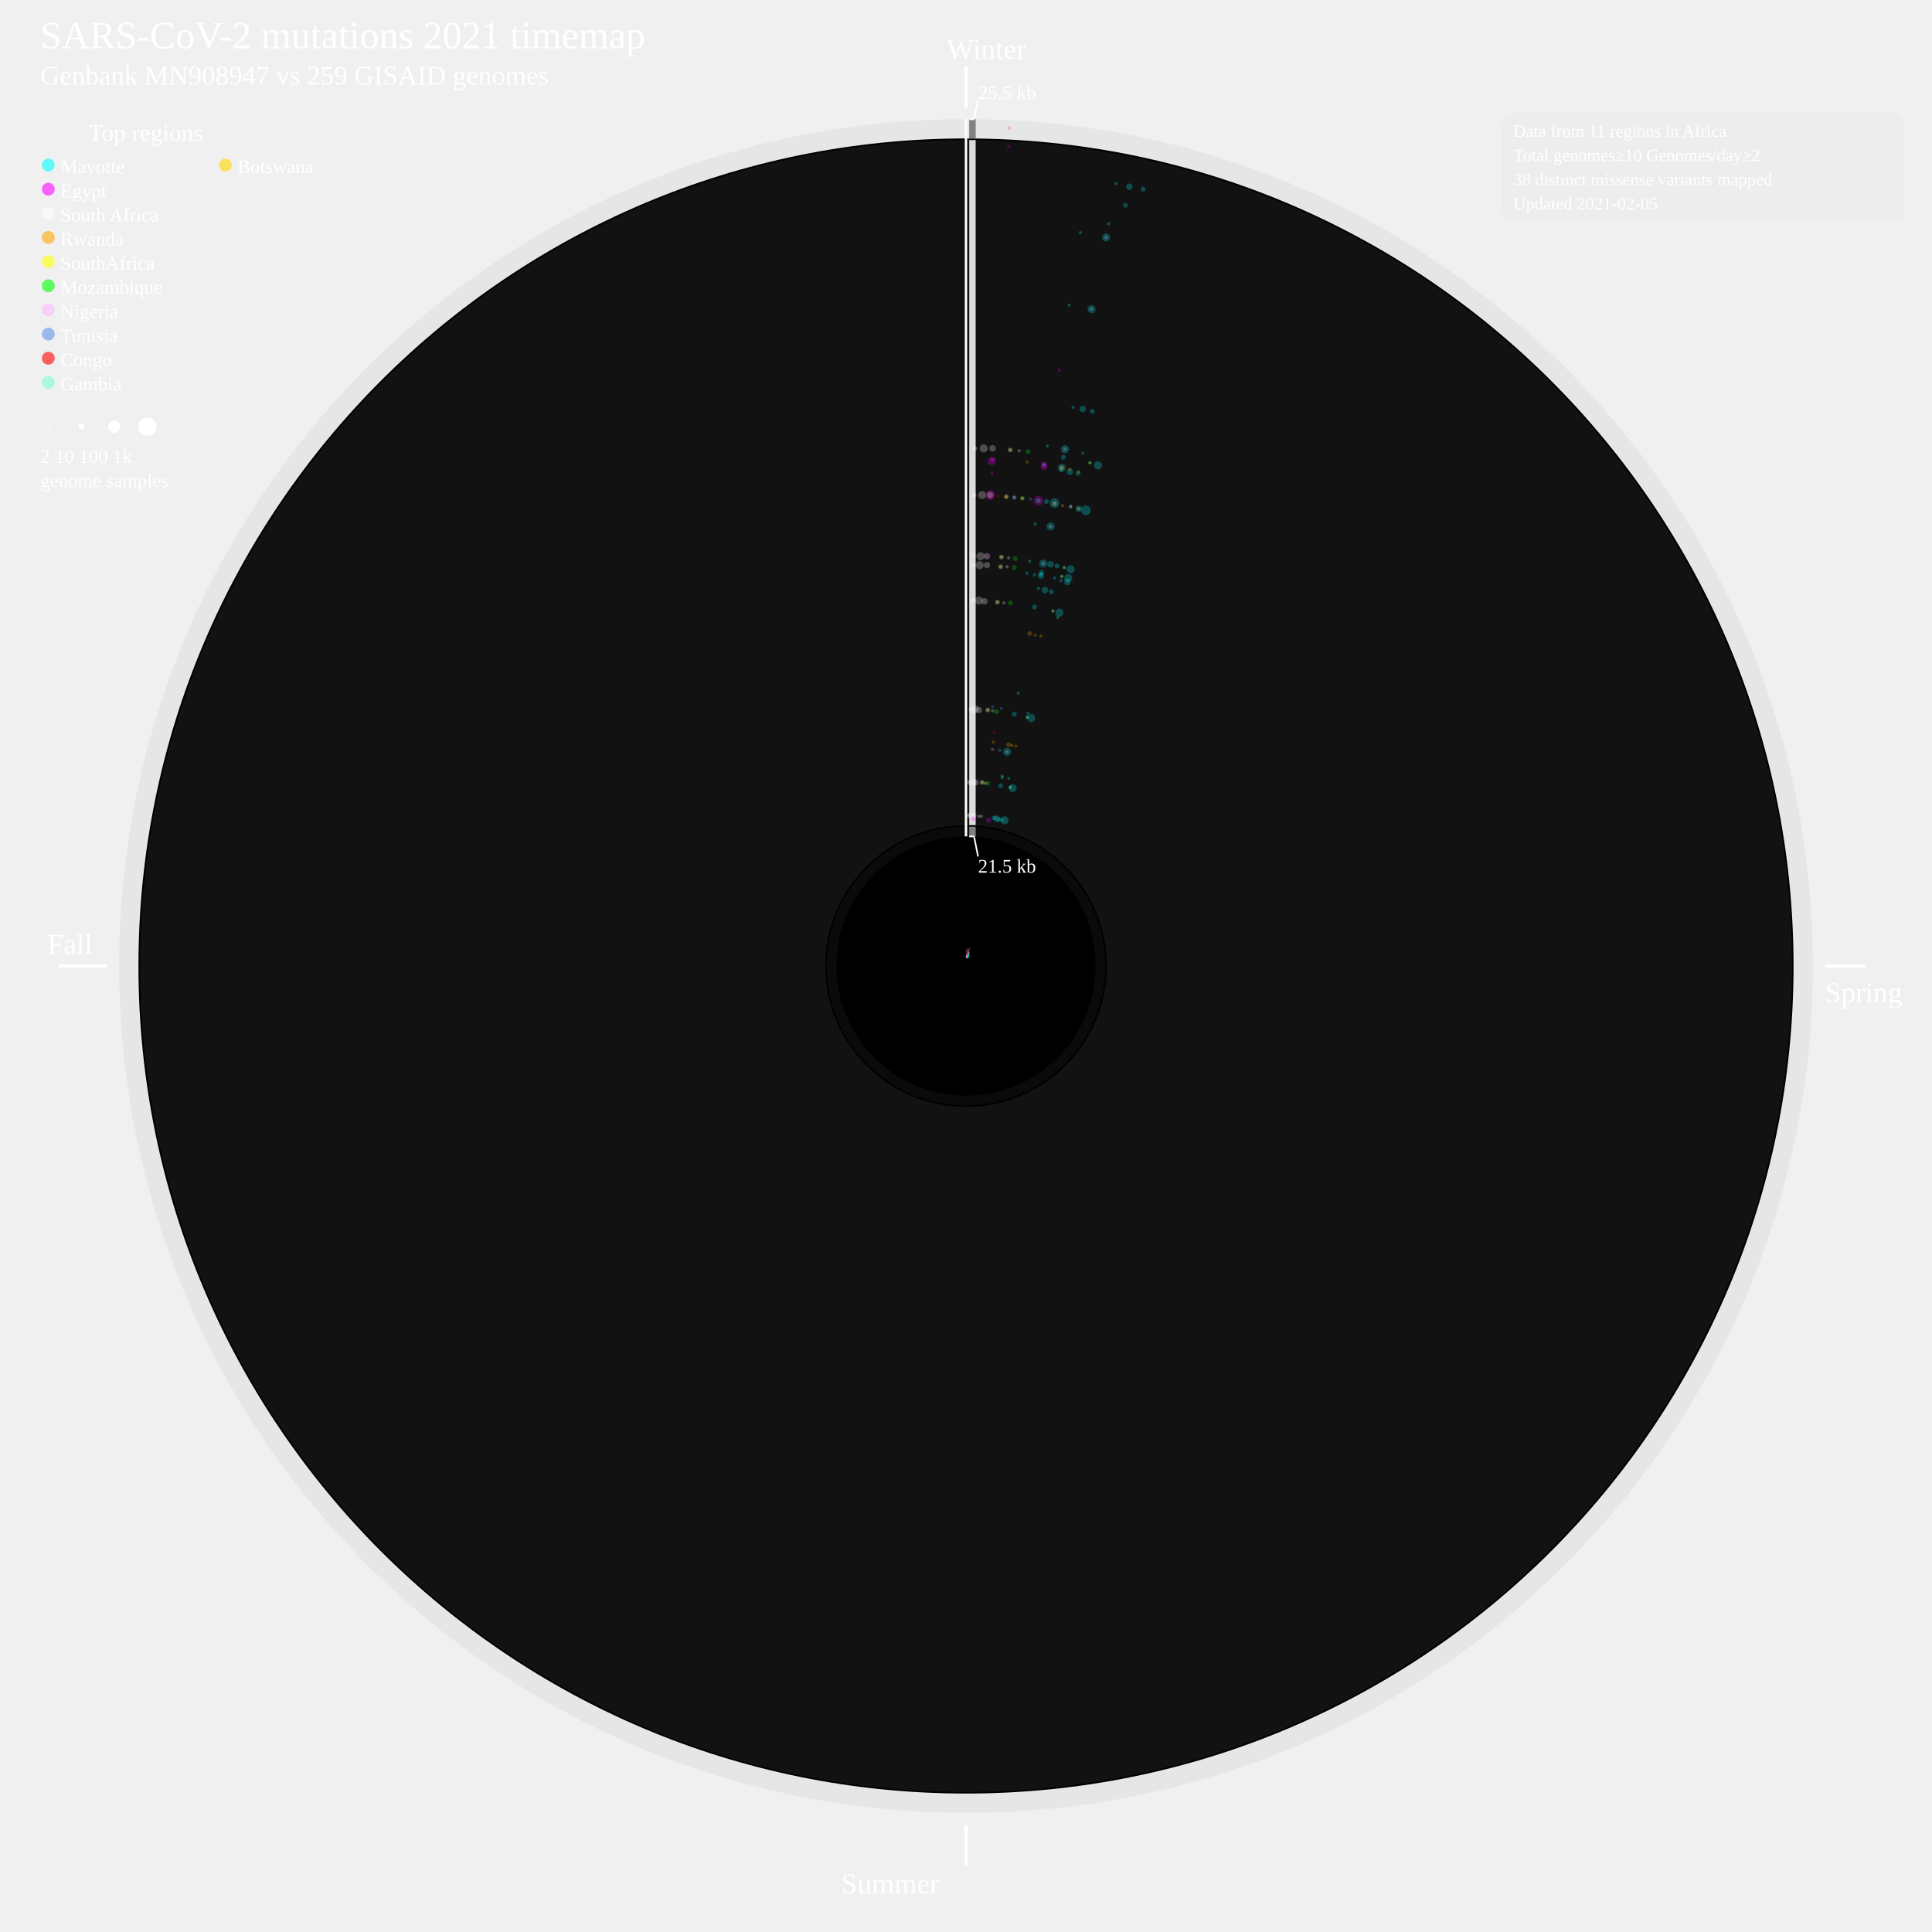
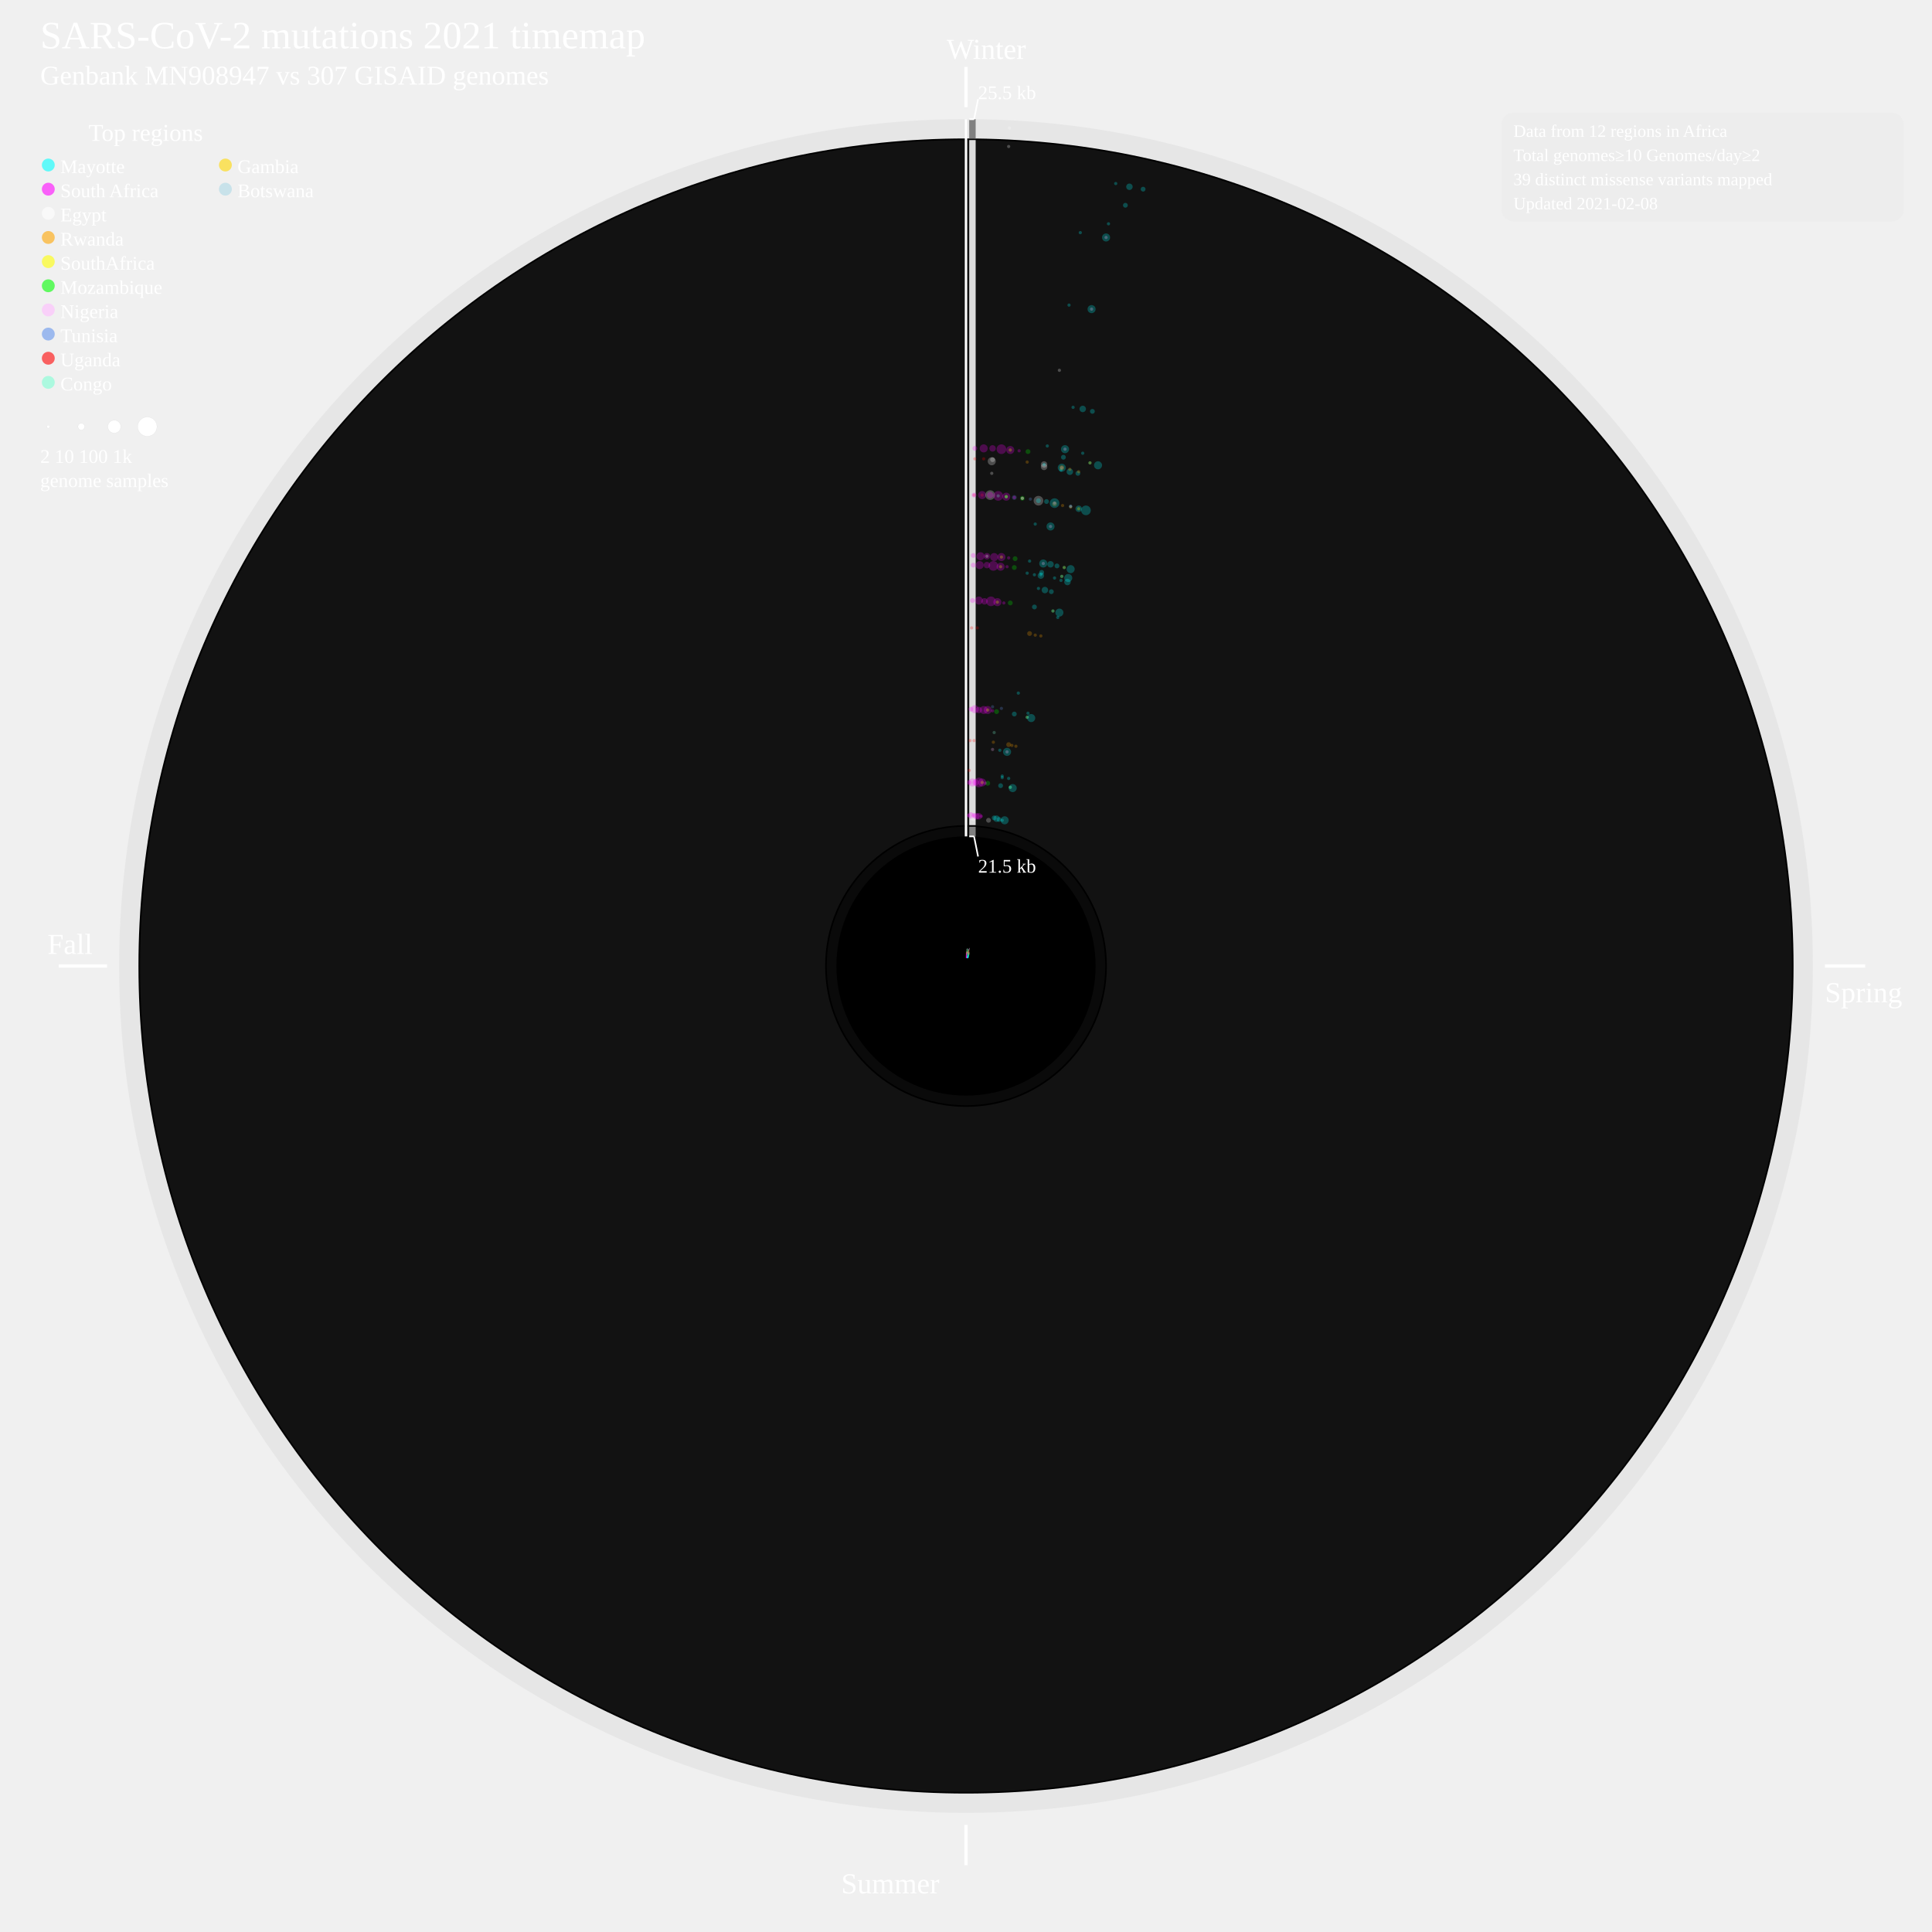
<svg xmlns="http://www.w3.org/2000/svg" width="2400" height="2400" style="background-color:black">
  <defs>
    <style type="text/css">
	.sb {
	stroke-width:0.8;
	stroke-opacity:50%;
	}
	.cv {
	stroke: none;
	fill-opacity:0.25;
	}
	a:link, a:visited {
	cursor: pointer;
	}
	a:hover, a:active {
	outline: dotted 2px yellow;
	}
	g:hover, g:active {
	outline: dotted 2px yellow;
	}
	</style>
  </defs>
  <circle cx="1200" cy="1200" r="1052" style="fill:grey;stroke:black;stroke-width:0;fill-opacity:0.085;" />
  <circle cx="1200" cy="1200" r="1028" style="fill:black;stroke:black;stroke-width:0;fill-opacity:1;" />
  <circle cx="1200" cy="1200" r="1026" style="fill:gainsboro;stroke:black;stroke-width:0;fill-opacity:0.085;" />
  <circle cx="1200" cy="1200" r="175" style="fill:black;stroke:black;stroke-width:0;fill-opacity:1;" />
  <circle cx="1200" cy="1200" r="173" style="fill:grey;stroke:black;stroke-width:0;fill-opacity:0.085;" />
  <circle cx="1200" cy="1200" r="161" style="fill:black;stroke:black;stroke-width:0;fill-opacity:1;" />
  <a href="https://bcgsc.github.io/SARS2_2021">
    <text font-size="4.0em" x="50" y="60" fill="white">SARS-CoV-2 mutations 2021 timemap</text>
  </a>
-   <text font-size="2.8em" x="50" y="105" fill="white">Genbank MN908947 vs 259 GISAID genomes</text>
+   <text font-size="2.8em" x="50" y="105" fill="white">Genbank MN908947 vs 307 GISAID genomes</text>
  <line x1="1200" y1="83.131" x2="1200" y2="133.131" style="stroke:white;stroke-width:4" />
  <text font-size="3.0em" x="1176" y="73.131" fill="white">Winter</text>
  <line x1="2267" y1="1200" x2="2317" y2="1200" style="stroke:white;stroke-width:4" />
  <text font-size="3.0em" x="2267" y="1245" fill="white">Spring</text>
  <line x1="1200" y1="2267" x2="1200" y2="2317" style="stroke:white;stroke-width:4" />
  <text font-size="3.0em" x="1045" y="2352" fill="white">Summer</text>
  <line x1="133" y1="1200" x2="73" y2="1200" style="stroke:white;stroke-width:4" />
  <text font-size="3.0em" x="59" y="1185" fill="white">Fall</text>
  <g>
    <line x1="1208" y1="1039" x2="1208" y2="1027" style="stroke:grey;stroke-width:8" />
  </g>
  <g>
    <line x1="1208" y1="1025" x2="1208" y2="174" style="stroke:gainsboro;stroke-width:8" />
  </g>
  <g>
    <line x1="1208" y1="172" x2="1208" y2="148" style="stroke:grey;stroke-width:8" />
  </g>
  <line x1="1200" y1="148.131" x2="1200" y2="1039" style="stroke:white;stroke-width:3" />
  <line x1="1204" y1="148.131" x2="1210" y2="148.131" style="stroke:white;stroke-width:2" />
  <line x1="1210" y1="148.131" x2="1215" y2="123.131" style="stroke:white;stroke-width:2" />
  <line x1="1204" y1="1039" x2="1210" y2="1039" style="stroke:white;stroke-width:2" />
  <line x1="1210" y1="1039" x2="1215" y2="1064" style="stroke:white;stroke-width:2" />
  <text font-size="2.0em" x="1215" y="123.131" fill="white">25.5 kb</text>
  <text font-size="2.0em" x="1215" y="1084" fill="white">21.5 kb</text>
  <text font-size="2.5em" x="110" y="175" fill="white">Top regions</text>
  <circle cx="60" cy="205" r="8" style="fill:cyan;stroke:black;stroke-width:0;fill-opacity:0.6;" />
  <text font-size="2.0em" x="75" y="215" fill="white">Mayotte</text>
  <circle cx="60" cy="235" r="8" style="fill:fuchsia;stroke:black;stroke-width:0;fill-opacity:0.6;" />
-   <text font-size="2.0em" x="75" y="245" fill="white">Egypt</text>
+   <text font-size="2.0em" x="75" y="245" fill="white">South Africa</text>
  <circle cx="60" cy="265" r="8" style="fill:white;stroke:black;stroke-width:0;fill-opacity:0.6;" />
-   <text font-size="2.0em" x="75" y="275" fill="white">South Africa</text>
+   <text font-size="2.0em" x="75" y="275" fill="white">Egypt</text>
  <circle cx="60" cy="295" r="8" style="fill:orange;stroke:black;stroke-width:0;fill-opacity:0.6;" />
  <text font-size="2.0em" x="75" y="305" fill="white">Rwanda</text>
  <circle cx="60" cy="325" r="8" style="fill:yellow;stroke:black;stroke-width:0;fill-opacity:0.6;" />
  <text font-size="2.0em" x="75" y="335" fill="white">SouthAfrica</text>
  <circle cx="60" cy="355" r="8" style="fill:lime;stroke:black;stroke-width:0;fill-opacity:0.6;" />
  <text font-size="2.0em" x="75" y="365" fill="white">Mozambique</text>
  <circle cx="60" cy="385" r="8" style="fill:#FFBBFF;stroke:black;stroke-width:0;fill-opacity:0.6;" />
  <text font-size="2.0em" x="75" y="395" fill="white">Nigeria</text>
  <circle cx="60" cy="415" r="8" style="fill:#6495ED;stroke:black;stroke-width:0;fill-opacity:0.6;" />
  <text font-size="2.0em" x="75" y="425" fill="white">Tunisia</text>
  <circle cx="60" cy="445" r="8" style="fill:red;stroke:black;stroke-width:0;fill-opacity:0.6;" />
-   <text font-size="2.0em" x="75" y="455" fill="white">Congo</text>
+   <text font-size="2.0em" x="75" y="455" fill="white">Uganda</text>
  <circle cx="60" cy="475" r="8" style="fill:#7FFFD4;stroke:black;stroke-width:0;fill-opacity:0.6;" />
-   <text font-size="2.0em" x="75" y="485" fill="white">Gambia</text>
+   <text font-size="2.0em" x="75" y="485" fill="white">Congo</text>
  <circle cx="280" cy="205" r="8" style="fill:#FFD700;stroke:black;stroke-width:0;fill-opacity:0.6;" />
-   <text font-size="2.0em" x="295" y="215" fill="white">Botswana</text>
+   <text font-size="2.0em" x="295" y="215" fill="white">Gambia</text>
+   <circle cx="280" cy="235" r="8" style="fill:#ADD8E6;stroke:black;stroke-width:0;fill-opacity:0.6;" />
+   <text font-size="2.0em" x="295" y="245" fill="white">Botswana</text>
  <circle cx="60" cy="530" r="1.908" style="fill:white;stroke:lightgrey;stroke-width:0.2;" />
  <circle cx="101" cy="530" r="4.166" style="fill:white;stroke:lightgrey;stroke-width:0.2;" />
  <circle cx="142" cy="530" r="8.017" style="fill:white;stroke:lightgrey;stroke-width:0.2;" />
  <circle cx="183" cy="530" r="12.002" style="fill:white;stroke:lightgrey;stroke-width:0.2;" />
  <text font-size="2.0em" x="50" y="575" fill="white">2      10        100        1k</text>
  <text font-size="2.0em" x="50" y="605" fill="white">genome samples</text>
  <g>
-     <line x1="1200.2" y1="1190.0" x2="1200.2" y2="1186.9" style="stroke:white;" class="sb" />
-   </g>
-   <g>
-     <circle cx="1203" cy="1013" r="2" style="fill:white;" class="cv" />
-   </g>
-   <g>
-     <circle cx="1204" cy="972" r="3" style="fill:white;" class="cv" />
-   </g>
-   <g>
-     <circle cx="1206" cy="881" r="3" style="fill:white;" class="cv" />
-   </g>
-   <g>
-     <circle cx="1208" cy="746" r="3" style="fill:white;" class="cv" />
-   </g>
-   <g>
-     <circle cx="1209" cy="702" r="3" style="fill:white;" class="cv" />
-   </g>
-   <g>
-     <circle cx="1209" cy="690" r="3" style="fill:white;" class="cv" />
-   </g>
-   <g>
-     <circle cx="1210" cy="615" r="3" style="fill:white;" class="cv" />
-   </g>
-   <g>
-     <circle cx="1211" cy="557" r="3" style="fill:white;" class="cv" />
-   </g>
-   <g>
-     <line x1="1200.3" y1="1190.0" x2="1200.5" y2="1184.7" style="stroke:white;" class="sb" />
-   </g>
-   <g>
-     <circle cx="1206" cy="1013" r="4" style="fill:white;" class="cv" />
-   </g>
-   <g>
-     <circle cx="1208" cy="972" r="5" style="fill:white;" class="cv" />
-   </g>
-   <g>
-     <circle cx="1211" cy="881" r="5" style="fill:white;" class="cv" />
-   </g>
-   <g>
-     <circle cx="1216" cy="746" r="5" style="fill:white;" class="cv" />
-   </g>
-   <g>
-     <circle cx="1217" cy="702" r="5" style="fill:white;" class="cv" />
-   </g>
-   <g>
-     <circle cx="1218" cy="691" r="5" style="fill:white;" class="cv" />
-   </g>
-   <g>
-     <circle cx="1220" cy="615" r="5" style="fill:white;" class="cv" />
-   </g>
-   <g>
-     <circle cx="1222" cy="557" r="5" style="fill:white;" class="cv" />
-   </g>
-   <g>
-     <line x1="1200.5" y1="1190.0" x2="1200.9" y2="1182.8" style="stroke:fuchsia;" class="sb" />
-   </g>
-   <g>
-     <line x1="1200.9" y1="1182.8" x2="1201.1" y2="1178.7" style="stroke:white;" class="sb" />
-   </g>
-   <g>
-     <circle cx="1209" cy="1017" r="3" style="fill:fuchsia;" class="cv" />
-   </g>
-   <g>
-     <circle cx="1210" cy="1013" r="3" style="fill:white;" class="cv" />
-   </g>
-   <g>
-     <circle cx="1212" cy="972" r="4" style="fill:white;" class="cv" />
-   </g>
-   <g>
-     <circle cx="1216" cy="882" r="4" style="fill:white;" class="cv" />
-   </g>
-   <g>
-     <circle cx="1223" cy="747" r="4" style="fill:white;" class="cv" />
-   </g>
-   <g>
-     <circle cx="1226" cy="702" r="4" style="fill:white;" class="cv" />
-   </g>
-   <g>
-     <circle cx="1226" cy="691" r="4" style="fill:white;" class="cv" />
-   </g>
-   <g>
-     <circle cx="1226" cy="691" r="2" style="fill:fuchsia;" class="cv" />
-   </g>
-   <g>
-     <circle cx="1230" cy="615" r="6" style="fill:fuchsia;" class="cv" />
-   </g>
-   <g>
-     <circle cx="1230" cy="615" r="4" style="fill:white;" class="cv" />
-   </g>
-   <g>
-     <circle cx="1232" cy="588" r="2" style="fill:fuchsia;" class="cv" />
-   </g>
-   <g>
-     <circle cx="1232" cy="573" r="5" style="fill:fuchsia;" class="cv" />
-   </g>
-   <g>
-     <circle cx="1233" cy="571" r="3" style="fill:fuchsia;" class="cv" />
-   </g>
-   <g>
-     <circle cx="1233" cy="557" r="4" style="fill:white;" class="cv" />
-   </g>
-   <g>
-     <circle cx="1253" cy="182" r="2" style="fill:fuchsia;" class="cv" />
-   </g>
-   <g>
-     <circle cx="1254" cy="159" r="2" style="fill:fuchsia;" class="cv" />
-   </g>
-   <g>
-     <line x1="1200.7" y1="1190.0" x2="1200.8" y2="1187.9" style="stroke:red;" class="sb" />
-   </g>
-   <g>
-     <circle cx="1240" cy="616" r="2" style="fill:red;" class="cv" />
-   </g>
-   <g>
-     <line x1="1200.9" y1="1190.0" x2="1201.1" y2="1186.9" style="stroke:white;" class="sb" />
-   </g>
-   <g>
-     <line x1="1201.1" y1="1186.9" x2="1201.3" y2="1184.8" style="stroke:yellow;" class="sb" />
-   </g>
-   <g>
-     <line x1="1201.3" y1="1184.8" x2="1201.5" y2="1182.6" style="stroke:lime;" class="sb" />
-   </g>
-   <g>
-     <line x1="1201.5" y1="1182.6" x2="1201.7" y2="1180.5" style="stroke:red;" class="sb" />
-   </g>
-   <g>
-     <circle cx="1216" cy="1014" r="2" style="fill:white;" class="cv" />
-   </g>
-   <g>
-     <circle cx="1220" cy="972" r="3" style="fill:white;" class="cv" />
+     <line x1="1200.2" y1="1190.0" x2="1200.2" y2="1186.2" style="stroke:fuchsia;" class="sb" />
+   </g>
+   <g>
+     <line x1="1200.2" y1="1186.2" x2="1200.3" y2="1183.5" style="stroke:red;" class="sb" />
+   </g>
+   <g>
+     <circle cx="1203" cy="1013" r="2" style="fill:fuchsia;" class="cv" />
+   </g>
+   <g>
+     <circle cx="1204" cy="972" r="3" style="fill:fuchsia;" class="cv" />
+   </g>
+   <g>
+     <circle cx="1204" cy="957" r="2" style="fill:red;" class="cv" />
+   </g>
+   <g>
+     <circle cx="1205" cy="920" r="2" style="fill:red;" class="cv" />
+   </g>
+   <g>
+     <circle cx="1206" cy="881" r="3" style="fill:fuchsia;" class="cv" />
+   </g>
+   <g>
+     <circle cx="1207" cy="780" r="2" style="fill:red;" class="cv" />
+   </g>
+   <g>
+     <circle cx="1208" cy="746" r="3" style="fill:fuchsia;" class="cv" />
+   </g>
+   <g>
+     <circle cx="1209" cy="702" r="3" style="fill:fuchsia;" class="cv" />
+   </g>
+   <g>
+     <circle cx="1209" cy="690" r="3" style="fill:fuchsia;" class="cv" />
+   </g>
+   <g>
+     <circle cx="1210" cy="615" r="2" style="fill:red;" class="cv" />
+   </g>
+   <g>
+     <circle cx="1210" cy="615" r="3" style="fill:fuchsia;" class="cv" />
+   </g>
+   <g>
+     <circle cx="1211" cy="570" r="2" style="fill:red;" class="cv" />
+   </g>
+   <g>
+     <circle cx="1211" cy="557" r="3" style="fill:fuchsia;" class="cv" />
+   </g>
+   <g>
+     <line x1="1200.3" y1="1190.0" x2="1200.5" y2="1184.4" style="stroke:fuchsia;" class="sb" />
+   </g>
+   <g>
+     <line x1="1200.5" y1="1184.4" x2="1200.6" y2="1182.2" style="stroke:red;" class="sb" />
+   </g>
+   <g>
+     <circle cx="1206" cy="1013" r="4" style="fill:fuchsia;" class="cv" />
+   </g>
+   <g>
+     <circle cx="1208" cy="972" r="5" style="fill:fuchsia;" class="cv" />
+   </g>
+   <g>
+     <circle cx="1210" cy="920" r="2" style="fill:red;" class="cv" />
+   </g>
+   <g>
+     <circle cx="1211" cy="881" r="5" style="fill:fuchsia;" class="cv" />
+   </g>
+   <g>
+     <circle cx="1214" cy="780" r="2" style="fill:red;" class="cv" />
+   </g>
+   <g>
+     <circle cx="1216" cy="746" r="5" style="fill:fuchsia;" class="cv" />
+   </g>
+   <g>
+     <circle cx="1217" cy="702" r="5" style="fill:fuchsia;" class="cv" />
+   </g>
+   <g>
+     <circle cx="1218" cy="691" r="5" style="fill:fuchsia;" class="cv" />
+   </g>
+   <g>
+     <circle cx="1220" cy="615" r="2" style="fill:red;" class="cv" />
+   </g>
+   <g>
+     <circle cx="1220" cy="615" r="5" style="fill:fuchsia;" class="cv" />
+   </g>
+   <g>
+     <circle cx="1222" cy="570" r="2" style="fill:red;" class="cv" />
+   </g>
+   <g>
+     <circle cx="1222" cy="557" r="5" style="fill:fuchsia;" class="cv" />
+   </g>
+   <g>
+     <line x1="1200.5" y1="1190.0" x2="1200.7" y2="1186.0" style="stroke:fuchsia;" class="sb" />
+   </g>
+   <g>
+     <line x1="1200.7" y1="1186.0" x2="1201.1" y2="1178.7" style="stroke:white;" class="sb" />
+   </g>
+   <g>
+     <circle cx="1209" cy="1017" r="3" style="fill:white;" class="cv" />
+   </g>
+   <g>
+     <circle cx="1210" cy="1013" r="3" style="fill:fuchsia;" class="cv" />
+   </g>
+   <g>
+     <circle cx="1212" cy="972" r="4" style="fill:fuchsia;" class="cv" />
+   </g>
+   <g>
+     <circle cx="1216" cy="882" r="4" style="fill:fuchsia;" class="cv" />
+   </g>
+   <g>
+     <circle cx="1223" cy="747" r="4" style="fill:fuchsia;" class="cv" />
+   </g>
+   <g>
+     <circle cx="1226" cy="702" r="4" style="fill:fuchsia;" class="cv" />
+   </g>
+   <g>
+     <circle cx="1226" cy="691" r="4" style="fill:fuchsia;" class="cv" />
+   </g>
+   <g>
+     <circle cx="1226" cy="691" r="2" style="fill:white;" class="cv" />
+   </g>
+   <g>
+     <circle cx="1230" cy="615" r="6" style="fill:white;" class="cv" />
+   </g>
+   <g>
+     <circle cx="1230" cy="615" r="4" style="fill:fuchsia;" class="cv" />
+   </g>
+   <g>
+     <circle cx="1232" cy="588" r="2" style="fill:white;" class="cv" />
+   </g>
+   <g>
+     <circle cx="1232" cy="573" r="5" style="fill:white;" class="cv" />
+   </g>
+   <g>
+     <circle cx="1233" cy="571" r="3" style="fill:white;" class="cv" />
+   </g>
+   <g>
+     <circle cx="1233" cy="557" r="4" style="fill:fuchsia;" class="cv" />
+   </g>
+   <g>
+     <circle cx="1253" cy="182" r="2" style="fill:white;" class="cv" />
+   </g>
+   <g>
+     <circle cx="1254" cy="159" r="2" style="fill:white;" class="cv" />
+   </g>
+   <g>
+     <line x1="1200.7" y1="1190.0" x2="1201.1" y2="1183.8" style="stroke:fuchsia;" class="sb" />
+   </g>
+   <g>
+     <line x1="1201.1" y1="1183.8" x2="1201.3" y2="1181.7" style="stroke:#7FFFD4;" class="sb" />
+   </g>
+   <g>
+     <circle cx="1213" cy="1014" r="4" style="fill:fuchsia;" class="cv" />
+   </g>
+   <g>
+     <circle cx="1216" cy="972" r="6" style="fill:fuchsia;" class="cv" />
+   </g>
+   <g>
+     <circle cx="1222" cy="882" r="5" style="fill:fuchsia;" class="cv" />
+   </g>
+   <g>
+     <circle cx="1231" cy="747" r="6" style="fill:fuchsia;" class="cv" />
+   </g>
+   <g>
+     <circle cx="1234" cy="703" r="6" style="fill:fuchsia;" class="cv" />
+   </g>
+   <g>
+     <circle cx="1235" cy="692" r="5" style="fill:fuchsia;" class="cv" />
+   </g>
+   <g>
+     <circle cx="1240" cy="616" r="6" style="fill:fuchsia;" class="cv" />
+   </g>
+   <g>
+     <circle cx="1240" cy="616" r="2" style="fill:#7FFFD4;" class="cv" />
+   </g>
+   <g>
+     <circle cx="1244" cy="558" r="6" style="fill:fuchsia;" class="cv" />
+   </g>
+   <g>
+     <line x1="1200.9" y1="1190.0" x2="1201.4" y2="1184.3" style="stroke:fuchsia;" class="sb" />
+   </g>
+   <g>
+     <line x1="1201.4" y1="1184.3" x2="1201.5" y2="1182.2" style="stroke:yellow;" class="sb" />
+   </g>
+   <g>
+     <line x1="1201.5" y1="1182.2" x2="1201.7" y2="1180.0" style="stroke:lime;" class="sb" />
+   </g>
+   <g>
+     <line x1="1201.7" y1="1180.0" x2="1201.9" y2="1177.9" style="stroke:#7FFFD4;" class="sb" />
+   </g>
+   <g>
+     <circle cx="1216" cy="1014" r="4" style="fill:fuchsia;" class="cv" />
+   </g>
+   <g>
+     <circle cx="1220" cy="972" r="5" style="fill:fuchsia;" class="cv" />
  </g>
  <g>
    <circle cx="1220" cy="972" r="2" style="fill:yellow;" class="cv" />
  </g>
  <g>
-     <circle cx="1227" cy="882" r="3" style="fill:white;" class="cv" />
+     <circle cx="1227" cy="882" r="5" style="fill:fuchsia;" class="cv" />
  </g>
  <g>
    <circle cx="1227" cy="882" r="2" style="fill:yellow;" class="cv" />
  </g>
  <g>
-     <circle cx="1239" cy="748" r="3" style="fill:white;" class="cv" />
+     <circle cx="1239" cy="748" r="5" style="fill:fuchsia;" class="cv" />
  </g>
  <g>
    <circle cx="1239" cy="748" r="2" style="fill:yellow;" class="cv" />
  </g>
  <g>
-     <circle cx="1243" cy="704" r="3" style="fill:white;" class="cv" />
+     <circle cx="1243" cy="704" r="5" style="fill:fuchsia;" class="cv" />
  </g>
  <g>
    <circle cx="1243" cy="704" r="2" style="fill:yellow;" class="cv" />
  </g>
  <g>
-     <circle cx="1244" cy="692" r="3" style="fill:white;" class="cv" />
+     <circle cx="1244" cy="692" r="5" style="fill:fuchsia;" class="cv" />
  </g>
  <g>
    <circle cx="1244" cy="692" r="2" style="fill:yellow;" class="cv" />
  </g>
  <g>
-     <circle cx="1250" cy="617" r="3" style="fill:white;" class="cv" />
+     <circle cx="1250" cy="617" r="5" style="fill:fuchsia;" class="cv" />
+   </g>
+   <g>
+     <circle cx="1250" cy="617" r="2" style="fill:yellow;" class="cv" />
+   </g>
+   <g>
+     <circle cx="1250" cy="617" r="2" style="fill:#7FFFD4;" class="cv" />
  </g>
  <g>
    <circle cx="1250" cy="617" r="2" style="fill:lime;" class="cv" />
  </g>
  <g>
-     <circle cx="1250" cy="617" r="2" style="fill:yellow;" class="cv" />
-   </g>
-   <g>
-     <circle cx="1250" cy="617" r="2" style="fill:red;" class="cv" />
-   </g>
-   <g>
-     <circle cx="1255" cy="559" r="3" style="fill:white;" class="cv" />
+     <circle cx="1255" cy="559" r="5" style="fill:fuchsia;" class="cv" />
  </g>
  <g>
    <circle cx="1255" cy="559" r="2" style="fill:yellow;" class="cv" />
  </g>
  <g>
-     <line x1="1201.0" y1="1190.1" x2="1201.3" y2="1187.9" style="stroke:white;" class="sb" />
-   </g>
-   <g>
-     <line x1="1201.3" y1="1187.9" x2="1201.6" y2="1184.8" style="stroke:#6495ED;" class="sb" />
-   </g>
-   <g>
-     <circle cx="1219" cy="1014" r="2" style="fill:white;" class="cv" />
-   </g>
-   <g>
-     <circle cx="1224" cy="973" r="2" style="fill:white;" class="cv" />
-   </g>
-   <g>
-     <circle cx="1233" cy="883" r="2" style="fill:white;" class="cv" />
+     <line x1="1201.0" y1="1190.1" x2="1201.3" y2="1187.4" style="stroke:fuchsia;" class="sb" />
+   </g>
+   <g>
+     <line x1="1201.3" y1="1187.4" x2="1201.6" y2="1184.2" style="stroke:#6495ED;" class="sb" />
+   </g>
+   <g>
+     <circle cx="1219" cy="1014" r="2" style="fill:fuchsia;" class="cv" />
+   </g>
+   <g>
+     <circle cx="1224" cy="973" r="2" style="fill:fuchsia;" class="cv" />
+   </g>
+   <g>
+     <circle cx="1233" cy="883" r="2" style="fill:fuchsia;" class="cv" />
  </g>
  <g>
    <circle cx="1233" cy="878" r="2" style="fill:#6495ED;" class="cv" />
  </g>
  <g>
-     <circle cx="1247" cy="749" r="2" style="fill:white;" class="cv" />
-   </g>
-   <g>
-     <circle cx="1251" cy="704" r="2" style="fill:white;" class="cv" />
-   </g>
-   <g>
-     <circle cx="1253" cy="693" r="2" style="fill:white;" class="cv" />
+     <circle cx="1247" cy="749" r="2" style="fill:fuchsia;" class="cv" />
+   </g>
+   <g>
+     <circle cx="1251" cy="704" r="2" style="fill:fuchsia;" class="cv" />
+   </g>
+   <g>
+     <circle cx="1253" cy="693" r="2" style="fill:fuchsia;" class="cv" />
  </g>
  <g>
    <circle cx="1260" cy="618" r="3" style="fill:#6495ED;" class="cv" />
  </g>
  <g>
-     <circle cx="1260" cy="618" r="2" style="fill:white;" class="cv" />
-   </g>
-   <g>
-     <circle cx="1266" cy="560" r="2" style="fill:white;" class="cv" />
+     <circle cx="1260" cy="618" r="2" style="fill:fuchsia;" class="cv" />
+   </g>
+   <g>
+     <circle cx="1266" cy="560" r="2" style="fill:fuchsia;" class="cv" />
  </g>
  <g>
    <line x1="1201.2" y1="1190.1" x2="1201.5" y2="1187.9" style="stroke:orange;" class="sb" />
  </g>
  <g>
    <line x1="1201.5" y1="1187.9" x2="1201.9" y2="1184.2" style="stroke:lime;" class="sb" />
  </g>
  <g>
    <line x1="1201.9" y1="1184.2" x2="1202.2" y2="1182.0" style="stroke:#FFBBFF;" class="sb" />
  </g>
  <g>
-     <line x1="1202.2" y1="1182.0" x2="1202.5" y2="1179.3" style="stroke:red;" class="sb" />
+     <line x1="1202.2" y1="1182.0" x2="1202.5" y2="1179.3" style="stroke:#7FFFD4;" class="sb" />
  </g>
  <g>
    <circle cx="1227" cy="973" r="3" style="fill:lime;" class="cv" />
  </g>
  <g>
    <circle cx="1233" cy="931" r="2" style="fill:#FFBBFF;" class="cv" />
  </g>
  <g>
    <circle cx="1234" cy="922" r="2" style="fill:orange;" class="cv" />
  </g>
  <g>
-     <circle cx="1235" cy="910" r="2" style="fill:red;" class="cv" />
+     <circle cx="1235" cy="910" r="2" style="fill:#7FFFD4;" class="cv" />
  </g>
  <g>
    <circle cx="1238" cy="884" r="3" style="fill:lime;" class="cv" />
  </g>
  <g>
    <circle cx="1255" cy="749" r="3" style="fill:lime;" class="cv" />
  </g>
  <g>
    <circle cx="1260" cy="705" r="3" style="fill:lime;" class="cv" />
  </g>
  <g>
    <circle cx="1261" cy="694" r="3" style="fill:lime;" class="cv" />
  </g>
  <g>
    <circle cx="1270" cy="619" r="2" style="fill:orange;" class="cv" />
  </g>
  <g>
    <circle cx="1270" cy="619" r="3" style="fill:lime;" class="cv" />
  </g>
  <g>
-     <circle cx="1270" cy="619" r="2" style="fill:red;" class="cv" />
+     <circle cx="1270" cy="619" r="2" style="fill:#7FFFD4;" class="cv" />
  </g>
  <g>
    <circle cx="1270" cy="619" r="2" style="fill:#FFBBFF;" class="cv" />
  </g>
  <g>
    <circle cx="1276" cy="574" r="2" style="fill:orange;" class="cv" />
  </g>
  <g>
    <circle cx="1277" cy="561" r="3" style="fill:lime;" class="cv" />
  </g>
  <g>
    <line x1="1201.4" y1="1190.1" x2="1201.7" y2="1188.0" style="stroke:#6495ED;" class="sb" />
  </g>
  <g>
    <circle cx="1244" cy="880" r="2" style="fill:#6495ED;" class="cv" />
  </g>
  <g>
    <circle cx="1280" cy="620" r="2" style="fill:#6495ED;" class="cv" />
  </g>
  <g>
    <line x1="1201.5" y1="1190.1" x2="1202.2" y2="1186.1" style="stroke:cyan;" class="sb" />
  </g>
  <g>
-     <line x1="1202.2" y1="1186.1" x2="1203.3" y2="1179.1" style="stroke:fuchsia;" class="sb" />
-   </g>
-   <g>
-     <circle cx="1228" cy="1019" r="3" style="fill:fuchsia;" class="cv" />
+     <line x1="1202.2" y1="1186.1" x2="1203.3" y2="1179.1" style="stroke:white;" class="sb" />
+   </g>
+   <g>
+     <circle cx="1228" cy="1019" r="3" style="fill:white;" class="cv" />
  </g>
  <g>
    <circle cx="1242" cy="932" r="2" style="fill:cyan;" class="cv" />
  </g>
  <g>
    <circle cx="1276" cy="712" r="2" style="fill:cyan;" class="cv" />
  </g>
  <g>
    <circle cx="1279" cy="697" r="2" style="fill:cyan;" class="cv" />
  </g>
  <g>
    <circle cx="1286" cy="651" r="2" style="fill:cyan;" class="cv" />
  </g>
  <g>
-     <circle cx="1290" cy="622" r="6" style="fill:fuchsia;" class="cv" />
+     <circle cx="1290" cy="622" r="6" style="fill:white;" class="cv" />
  </g>
  <g>
    <circle cx="1290" cy="622" r="3" style="fill:cyan;" class="cv" />
  </g>
  <g>
-     <circle cx="1297" cy="580" r="4" style="fill:fuchsia;" class="cv" />
-   </g>
-   <g>
-     <circle cx="1297" cy="577" r="4" style="fill:fuchsia;" class="cv" />
+     <circle cx="1297" cy="580" r="4" style="fill:white;" class="cv" />
+   </g>
+   <g>
+     <circle cx="1297" cy="577" r="4" style="fill:white;" class="cv" />
  </g>
  <g>
    <circle cx="1297" cy="577" r="2" style="fill:cyan;" class="cv" />
  </g>
  <g>
    <circle cx="1301" cy="554" r="2" style="fill:cyan;" class="cv" />
  </g>
  <g>
-     <circle cx="1316" cy="460" r="2" style="fill:fuchsia;" class="cv" />
+     <circle cx="1316" cy="460" r="2" style="fill:white;" class="cv" />
  </g>
  <g>
    <circle cx="1328" cy="379" r="2" style="fill:cyan;" class="cv" />
  </g>
  <g>
    <circle cx="1342" cy="289" r="2" style="fill:cyan;" class="cv" />
  </g>
  <g>
    <line x1="1201.7" y1="1190.1" x2="1202.3" y2="1187.0" style="stroke:cyan;" class="sb" />
  </g>
  <g>
    <circle cx="1285" cy="714" r="2" style="fill:cyan;" class="cv" />
  </g>
  <g>
    <circle cx="1300" cy="623" r="3" style="fill:cyan;" class="cv" />
  </g>
  <g>
    <line x1="1201.9" y1="1190.2" x2="1203.2" y2="1183.4" style="stroke:cyan;" class="sb" />
  </g>
  <g>
    <line x1="1203.2" y1="1183.4" x2="1203.8" y2="1180.3" style="stroke:orange;" class="sb" />
  </g>
  <g>
    <line x1="1203.8" y1="1180.3" x2="1204.3" y2="1177.7" style="stroke:#FFBBFF;" class="sb" />
  </g>
  <g>
    <circle cx="1235" cy="1016" r="3" style="fill:cyan;" class="cv" />
  </g>
  <g>
    <circle cx="1243" cy="976" r="3" style="fill:cyan;" class="cv" />
  </g>
  <g>
    <circle cx="1245" cy="966" r="2" style="fill:cyan;" class="cv" />
  </g>
  <g>
    <circle cx="1245" cy="964" r="2" style="fill:cyan;" class="cv" />
  </g>
  <g>
    <circle cx="1251" cy="934" r="5" style="fill:cyan;" class="cv" />
  </g>
  <g>
    <circle cx="1251" cy="934" r="2" style="fill:#FFBBFF;" class="cv" />
  </g>
  <g>
    <circle cx="1253" cy="925" r="3" style="fill:orange;" class="cv" />
  </g>
  <g>
    <circle cx="1260" cy="887" r="3" style="fill:cyan;" class="cv" />
  </g>
  <g>
    <circle cx="1265" cy="861" r="2" style="fill:cyan;" class="cv" />
  </g>
  <g>
    <circle cx="1279" cy="787" r="3" style="fill:orange;" class="cv" />
  </g>
  <g>
    <circle cx="1285" cy="754" r="3" style="fill:cyan;" class="cv" />
  </g>
  <g>
    <circle cx="1290" cy="731" r="2" style="fill:cyan;" class="cv" />
  </g>
  <g>
    <circle cx="1293" cy="715" r="4" style="fill:cyan;" class="cv" />
  </g>
  <g>
    <circle cx="1293" cy="714" r="2" style="fill:cyan;" class="cv" />
  </g>
  <g>
    <circle cx="1294" cy="711" r="3" style="fill:cyan;" class="cv" />
  </g>
  <g>
    <circle cx="1296" cy="700" r="5" style="fill:cyan;" class="cv" />
  </g>
  <g>
    <circle cx="1296" cy="700" r="2" style="fill:#FFBBFF;" class="cv" />
  </g>
  <g>
    <circle cx="1305" cy="654" r="5" style="fill:cyan;" class="cv" />
  </g>
  <g>
    <circle cx="1305" cy="654" r="2" style="fill:#FFBBFF;" class="cv" />
  </g>
  <g>
    <circle cx="1310" cy="626" r="3" style="fill:orange;" class="cv" />
  </g>
  <g>
    <circle cx="1310" cy="625" r="6" style="fill:cyan;" class="cv" />
  </g>
  <g>
    <circle cx="1310" cy="625" r="2" style="fill:#FFBBFF;" class="cv" />
  </g>
  <g>
    <circle cx="1318" cy="584" r="2" style="fill:cyan;" class="cv" />
  </g>
  <g>
    <circle cx="1319" cy="581" r="5" style="fill:cyan;" class="cv" />
  </g>
  <g>
    <circle cx="1319" cy="581" r="2" style="fill:#FFBBFF;" class="cv" />
  </g>
  <g>
    <circle cx="1319" cy="581" r="3" style="fill:orange;" class="cv" />
  </g>
  <g>
    <circle cx="1321" cy="568" r="3" style="fill:cyan;" class="cv" />
  </g>
  <g>
    <circle cx="1323" cy="558" r="5" style="fill:cyan;" class="cv" />
  </g>
  <g>
    <circle cx="1323" cy="558" r="2" style="fill:#FFBBFF;" class="cv" />
  </g>
  <g>
    <circle cx="1333" cy="506" r="2" style="fill:cyan;" class="cv" />
  </g>
  <g>
    <circle cx="1356" cy="384" r="5" style="fill:cyan;" class="cv" />
  </g>
  <g>
    <circle cx="1356" cy="384" r="2" style="fill:#FFBBFF;" class="cv" />
  </g>
  <g>
    <circle cx="1374" cy="295" r="5" style="fill:cyan;" class="cv" />
  </g>
  <g>
    <circle cx="1374" cy="295" r="2" style="fill:#FFBBFF;" class="cv" />
  </g>
  <g>
    <circle cx="1377" cy="278" r="2" style="fill:cyan;" class="cv" />
  </g>
  <g>
    <circle cx="1386" cy="228" r="2" style="fill:cyan;" class="cv" />
  </g>
  <g>
    <line x1="1202.1" y1="1190.2" x2="1203.0" y2="1185.6" style="stroke:cyan;" class="sb" />
  </g>
  <g>
    <line x1="1203.0" y1="1185.6" x2="1203.7" y2="1182.5" style="stroke:orange;" class="sb" />
  </g>
  <g>
    <circle cx="1238" cy="1017" r="4" style="fill:cyan;" class="cv" />
  </g>
  <g>
    <circle cx="1257" cy="926" r="2" style="fill:orange;" class="cv" />
  </g>
  <g>
    <circle cx="1286" cy="789" r="2" style="fill:orange;" class="cv" />
  </g>
  <g>
    <circle cx="1298" cy="733" r="4" style="fill:cyan;" class="cv" />
  </g>
  <g>
    <circle cx="1305" cy="701" r="4" style="fill:cyan;" class="cv" />
  </g>
  <g>
    <circle cx="1320" cy="628" r="2" style="fill:orange;" class="cv" />
  </g>
  <g>
    <circle cx="1329" cy="586" r="4" style="fill:cyan;" class="cv" />
  </g>
  <g>
    <circle cx="1329" cy="583" r="2" style="fill:orange;" class="cv" />
  </g>
  <g>
    <circle cx="1345" cy="508" r="4" style="fill:cyan;" class="cv" />
  </g>
  <g>
    <circle cx="1398" cy="255" r="3" style="fill:cyan;" class="cv" />
  </g>
  <g>
    <circle cx="1403" cy="232" r="4" style="fill:cyan;" class="cv" />
  </g>
  <g>
    <line x1="1202.2" y1="1190.2" x2="1203.1" y2="1186.5" style="stroke:cyan;" class="sb" />
  </g>
  <g>
    <line x1="1203.1" y1="1186.5" x2="1203.5" y2="1184.4" style="stroke:orange;" class="sb" />
  </g>
  <g>
    <line x1="1203.5" y1="1184.4" x2="1204.0" y2="1182.4" style="stroke:#FFBBFF;" class="sb" />
  </g>
  <g>
    <circle cx="1241" cy="1018" r="3" style="fill:cyan;" class="cv" />
  </g>
  <g>
    <circle cx="1253" cy="967" r="2" style="fill:cyan;" class="cv" />
  </g>
  <g>
    <circle cx="1262" cy="927" r="2" style="fill:orange;" class="cv" />
  </g>
  <g>
    <circle cx="1293" cy="790" r="2" style="fill:orange;" class="cv" />
  </g>
  <g>
    <circle cx="1306" cy="735" r="3" style="fill:cyan;" class="cv" />
  </g>
  <g>
    <circle cx="1310" cy="718" r="2" style="fill:cyan;" class="cv" />
  </g>
  <g>
    <circle cx="1313" cy="703" r="3" style="fill:cyan;" class="cv" />
  </g>
  <g>
    <circle cx="1330" cy="630" r="2" style="fill:orange;" class="cv" />
  </g>
  <g>
+     <circle cx="1330" cy="629" r="2" style="fill:cyan;" class="cv" />
+   </g>
+   <g>
    <circle cx="1330" cy="629" r="2" style="fill:#FFBBFF;" class="cv" />
  </g>
  <g>
-     <circle cx="1330" cy="629" r="2" style="fill:cyan;" class="cv" />
-   </g>
-   <g>
    <circle cx="1339" cy="588" r="3" style="fill:cyan;" class="cv" />
  </g>
  <g>
    <circle cx="1340" cy="586" r="2" style="fill:orange;" class="cv" />
  </g>
  <g>
    <circle cx="1345" cy="563" r="2" style="fill:cyan;" class="cv" />
  </g>
  <g>
    <circle cx="1357" cy="511" r="3" style="fill:cyan;" class="cv" />
  </g>
  <g>
    <circle cx="1420" cy="235" r="3" style="fill:cyan;" class="cv" />
  </g>
  <g>
    <line x1="1202.4" y1="1190.3" x2="1203.4" y2="1186.1" style="stroke:cyan;" class="sb" />
  </g>
  <g>
    <line x1="1203.4" y1="1186.1" x2="1203.9" y2="1184.0" style="stroke:yellow;" class="sb" />
  </g>
  <g>
    <circle cx="1245" cy="1019" r="2" style="fill:cyan;" class="cv" />
  </g>
  <g>
    <circle cx="1255" cy="978" r="2" style="fill:yellow;" class="cv" />
  </g>
  <g>
    <circle cx="1255" cy="978" r="2" style="fill:cyan;" class="cv" />
  </g>
  <g>
    <circle cx="1276" cy="891" r="2" style="fill:yellow;" class="cv" />
  </g>
  <g>
    <circle cx="1276" cy="891" r="2" style="fill:cyan;" class="cv" />
  </g>
  <g>
    <circle cx="1277" cy="886" r="2" style="fill:cyan;" class="cv" />
  </g>
  <g>
    <circle cx="1308" cy="759" r="2" style="fill:yellow;" class="cv" />
  </g>
  <g>
    <circle cx="1308" cy="759" r="2" style="fill:cyan;" class="cv" />
  </g>
  <g>
    <circle cx="1318" cy="721" r="2" style="fill:cyan;" class="cv" />
  </g>
  <g>
+     <circle cx="1319" cy="716" r="2" style="fill:yellow;" class="cv" />
+   </g>
+   <g>
    <circle cx="1319" cy="716" r="2" style="fill:cyan;" class="cv" />
  </g>
  <g>
-     <circle cx="1319" cy="716" r="2" style="fill:yellow;" class="cv" />
+     <circle cx="1322" cy="705" r="2" style="fill:cyan;" class="cv" />
  </g>
  <g>
    <circle cx="1322" cy="705" r="2" style="fill:yellow;" class="cv" />
  </g>
  <g>
-     <circle cx="1322" cy="705" r="2" style="fill:cyan;" class="cv" />
-   </g>
-   <g>
    <circle cx="1340" cy="632" r="4" style="fill:cyan;" class="cv" />
  </g>
  <g>
    <circle cx="1340" cy="632" r="2" style="fill:yellow;" class="cv" />
  </g>
  <g>
    <circle cx="1354" cy="575" r="2" style="fill:cyan;" class="cv" />
  </g>
  <g>
    <circle cx="1354" cy="575" r="2" style="fill:yellow;" class="cv" />
  </g>
  <g>
    <line x1="1202.6" y1="1190.3" x2="1204.2" y2="1184.1" style="stroke:cyan;" class="sb" />
  </g>
  <g>
    <circle cx="1248" cy="1019" r="5" style="fill:cyan;" class="cv" />
  </g>
  <g>
    <circle cx="1258" cy="979" r="5" style="fill:cyan;" class="cv" />
  </g>
  <g>
    <circle cx="1281" cy="892" r="5" style="fill:cyan;" class="cv" />
  </g>
  <g>
    <circle cx="1314" cy="767" r="2" style="fill:cyan;" class="cv" />
  </g>
  <g>
    <circle cx="1316" cy="761" r="5" style="fill:cyan;" class="cv" />
  </g>
  <g>
    <circle cx="1326" cy="723" r="4" style="fill:cyan;" class="cv" />
  </g>
  <g>
    <circle cx="1327" cy="718" r="5" style="fill:cyan;" class="cv" />
  </g>
  <g>
    <circle cx="1330" cy="707" r="5" style="fill:cyan;" class="cv" />
  </g>
  <g>
    <circle cx="1349" cy="634" r="6" style="fill:cyan;" class="cv" />
  </g>
  <g>
    <circle cx="1364" cy="578" r="5" style="fill:cyan;" class="cv" />
  </g>
  <rect x="1865" y="140" width="500" height="135" rx="15" style="fill:gainsboro;stroke-width:0;fill-opacity:0.15;" />
-   <text font-size="1.8em" x="1880" y="170" fill="white">Data from 11 regions in Africa</text>
+   <text font-size="1.8em" x="1880" y="170" fill="white">Data from 12 regions in Africa</text>
  <text font-size="1.8em" x="1880" y="200" fill="white">Total genomes≥10  Genomes/day≥2</text>
-   <text font-size="1.8em" x="1880" y="230" fill="white">38 distinct missense variants mapped</text>
-   <text font-size="1.8em" x="1880" y="260" fill="white">Updated 2021-02-05</text>
+   <text font-size="1.8em" x="1880" y="230" fill="white">39 distinct missense variants mapped</text>
+   <text font-size="1.8em" x="1880" y="260" fill="white">Updated 2021-02-08</text>
</svg>
